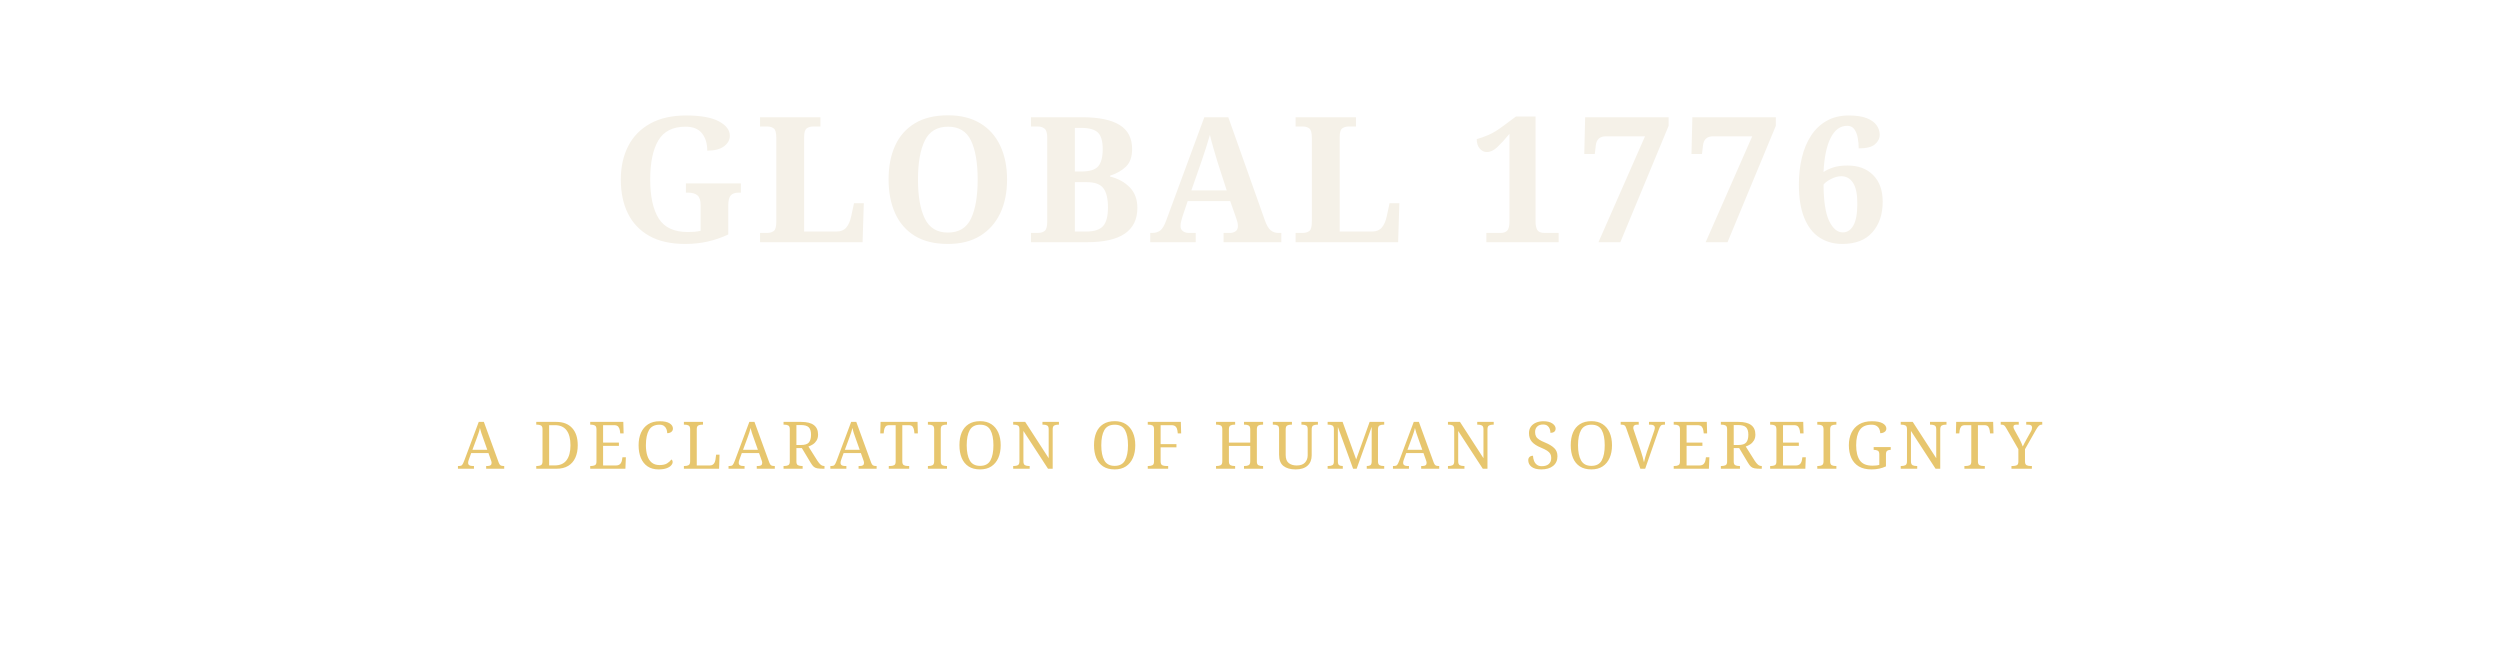
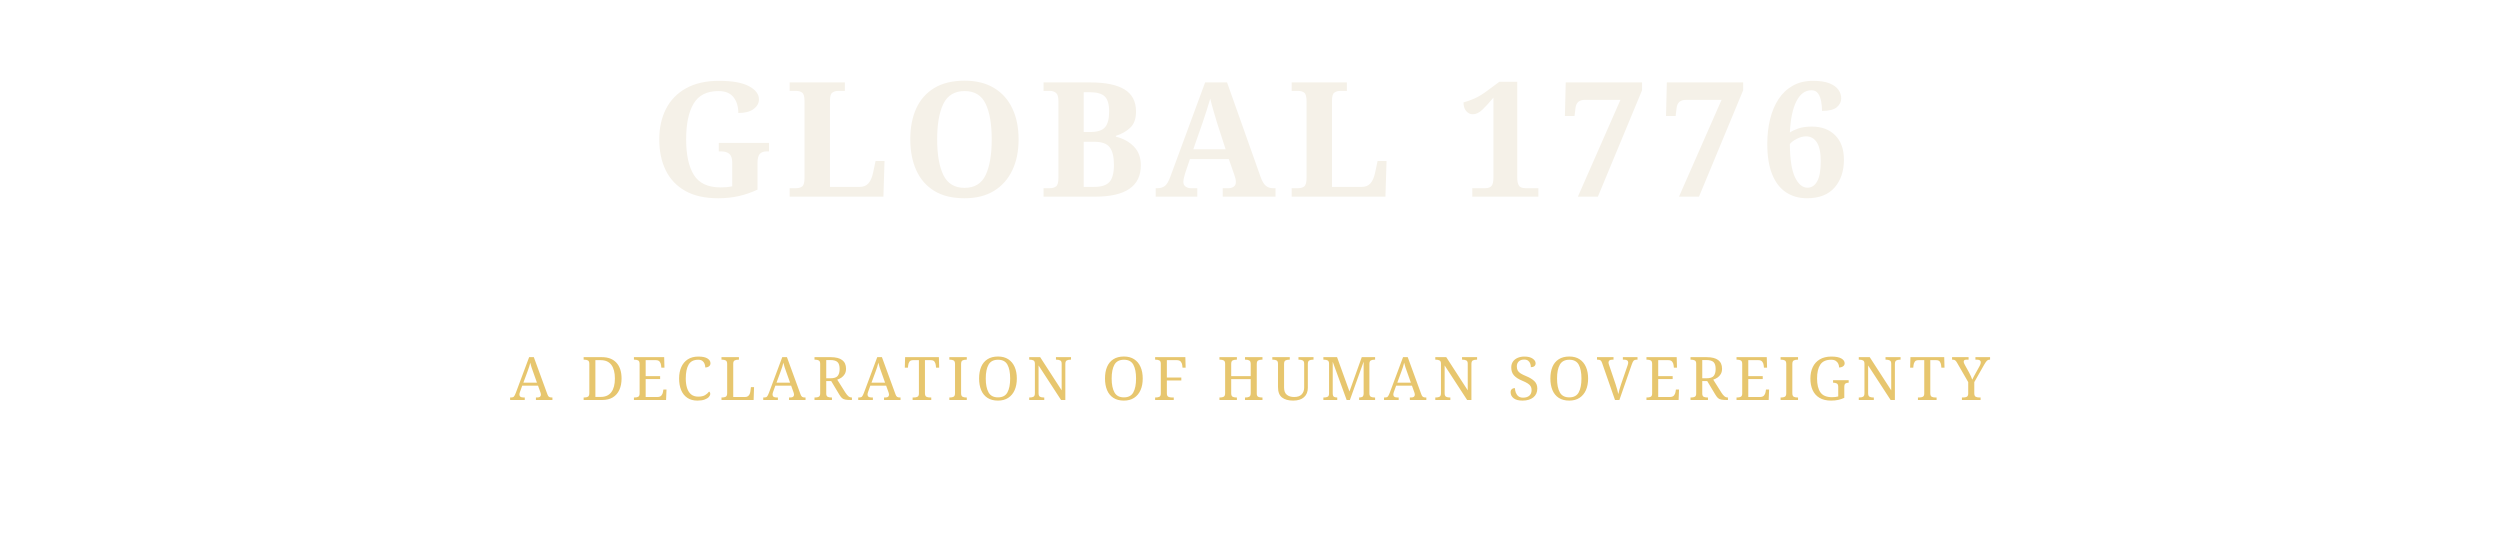
- <svg xmlns="http://www.w3.org/2000/svg" viewBox="0 0 1600 420">
-   <text x="800" y="155" text-anchor="middle" fill="#F5F1E8" font-family="Georgia,serif" font-size="112" font-weight="700" letter-spacing="6">GLOBAL 1776</text>
-   <text x="800" y="300" text-anchor="middle" fill="#E7C66E" font-family="Georgia,serif" font-size="42" letter-spacing="4">A DECLARATION OF HUMAN SOVEREIGNTY</text>
+ <svg xmlns="http://www.w3.org/2000/svg" viewBox="0 0 1500 320">
+   <text x="750" y="118" text-anchor="middle" fill="#F5F1E8" font-family="Georgia,serif" font-size="96" font-weight="700" letter-spacing="7">GLOBAL 1776</text>
+   <text x="750" y="240" text-anchor="middle" fill="#E7C66E" font-family="Georgia,serif" font-size="36" letter-spacing="4">A DECLARATION OF HUMAN SOVEREIGNTY</text>
</svg>
